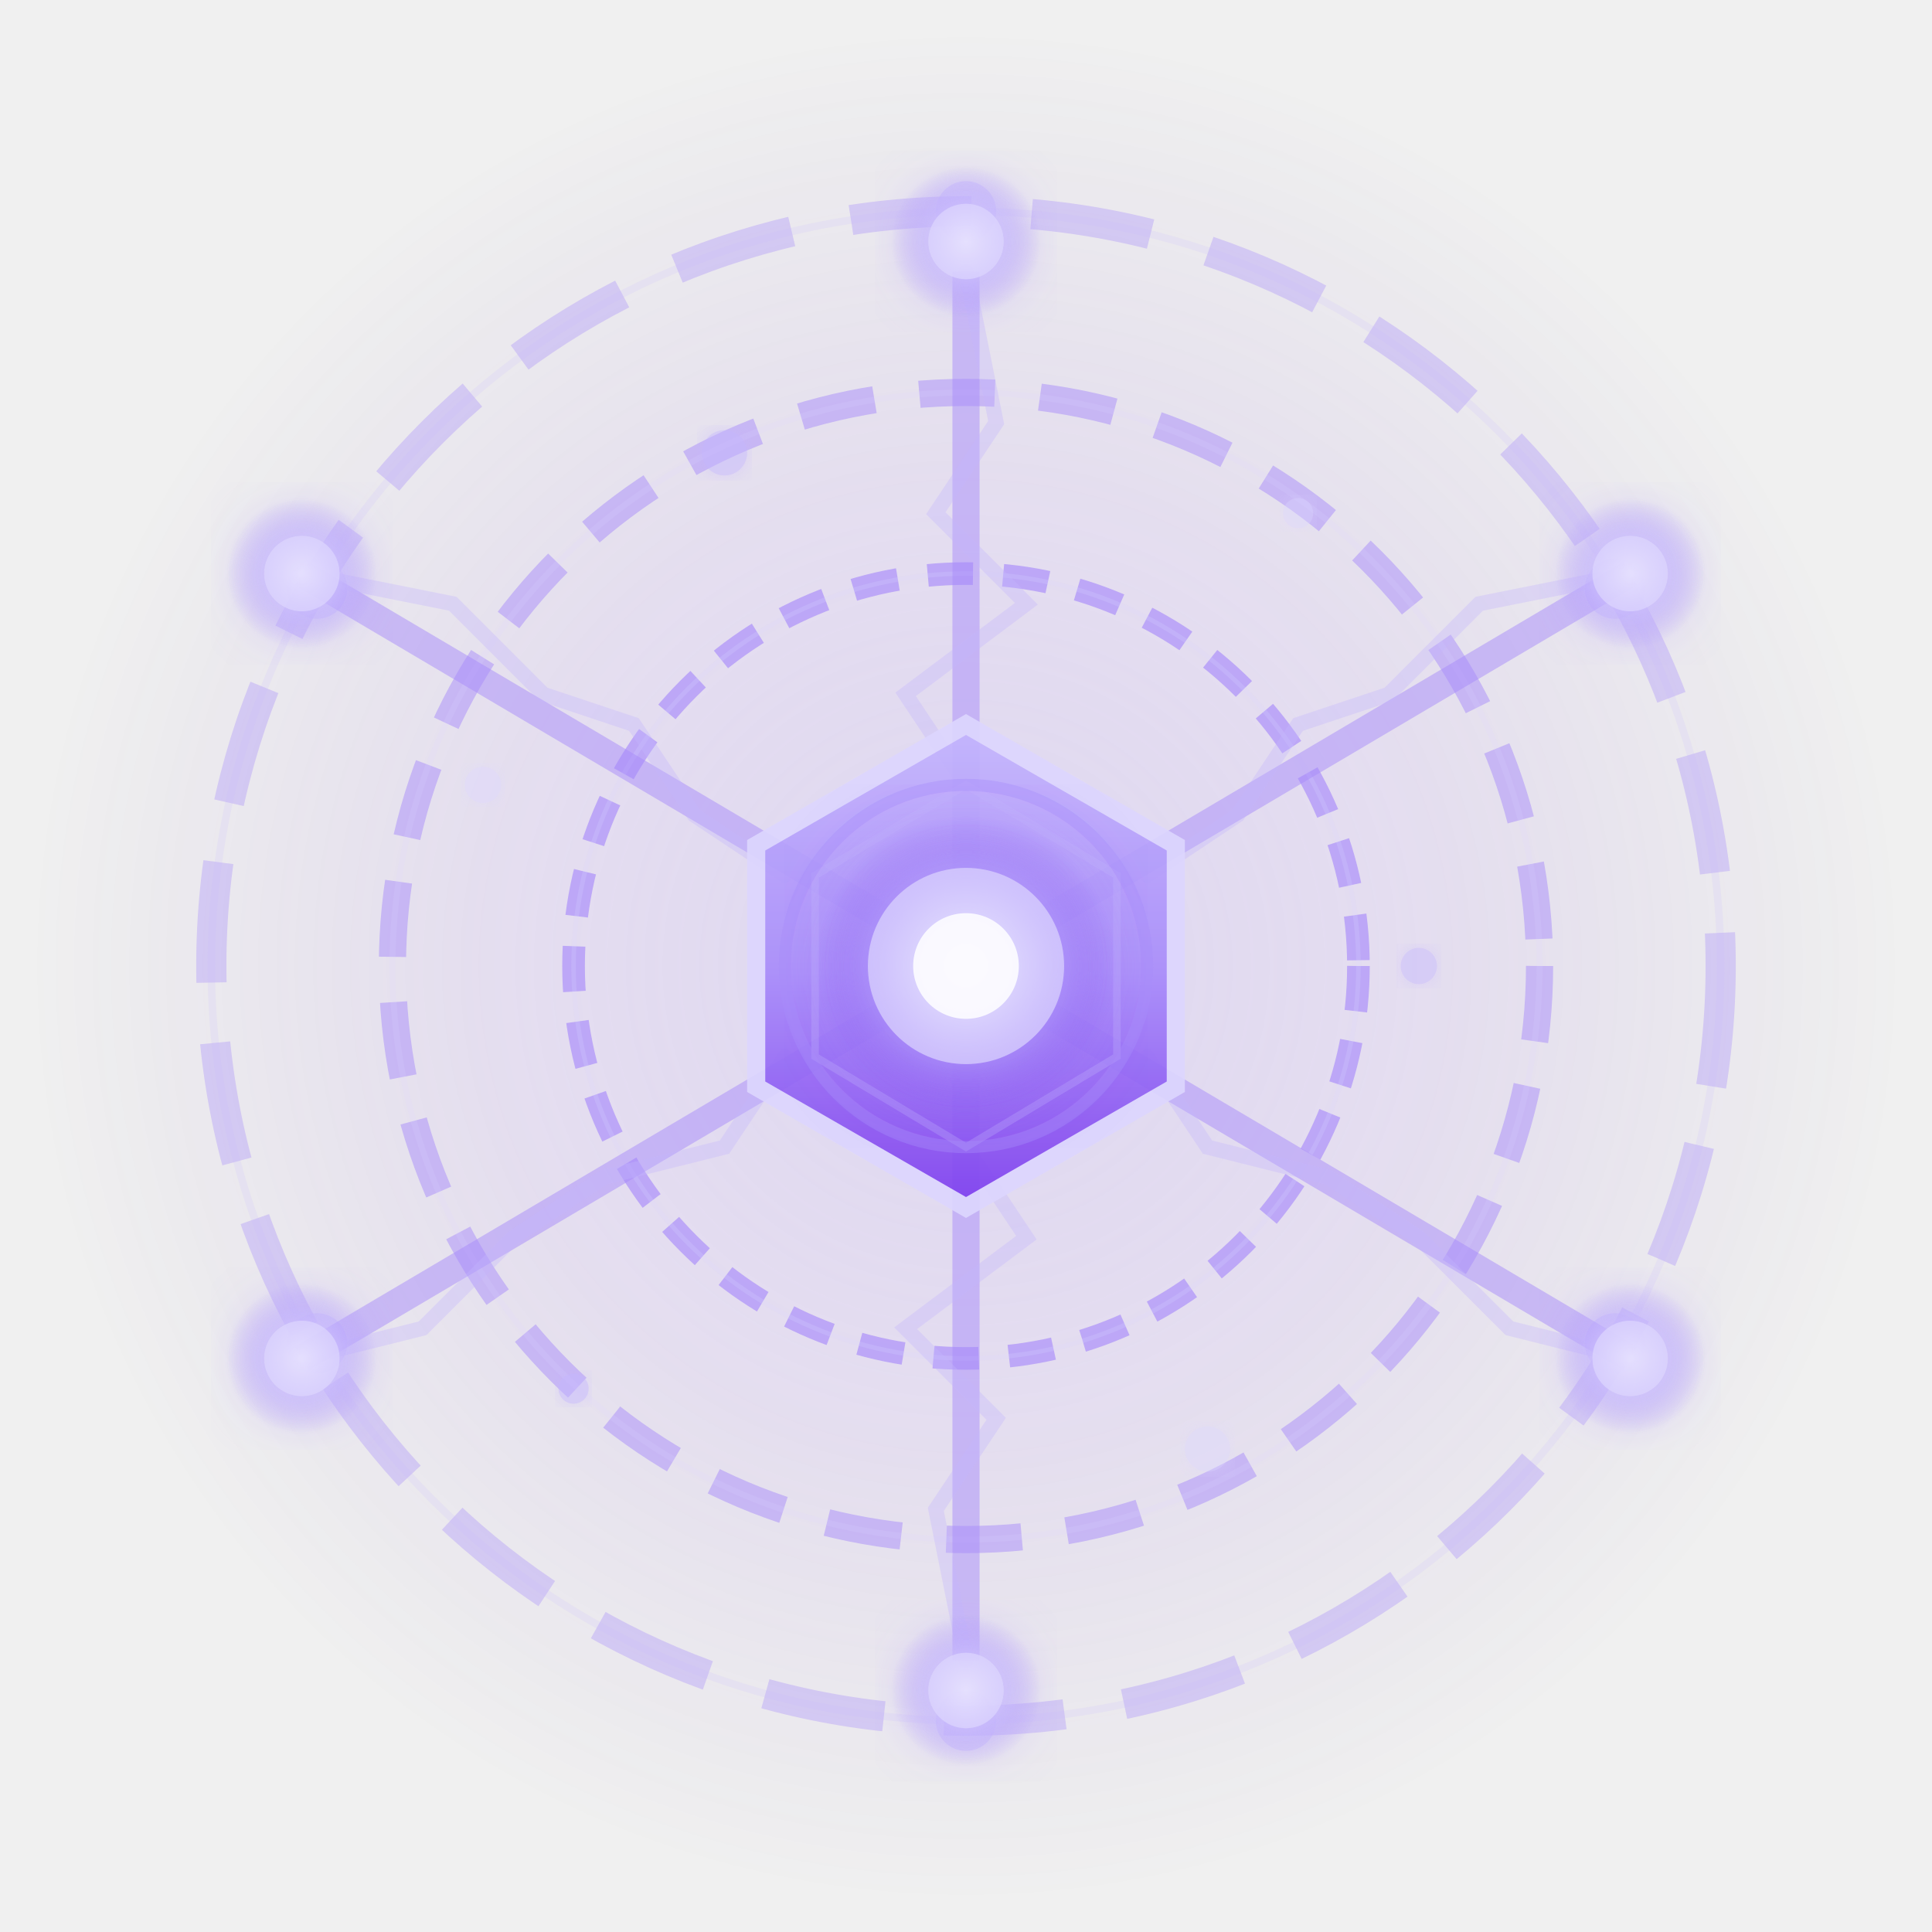
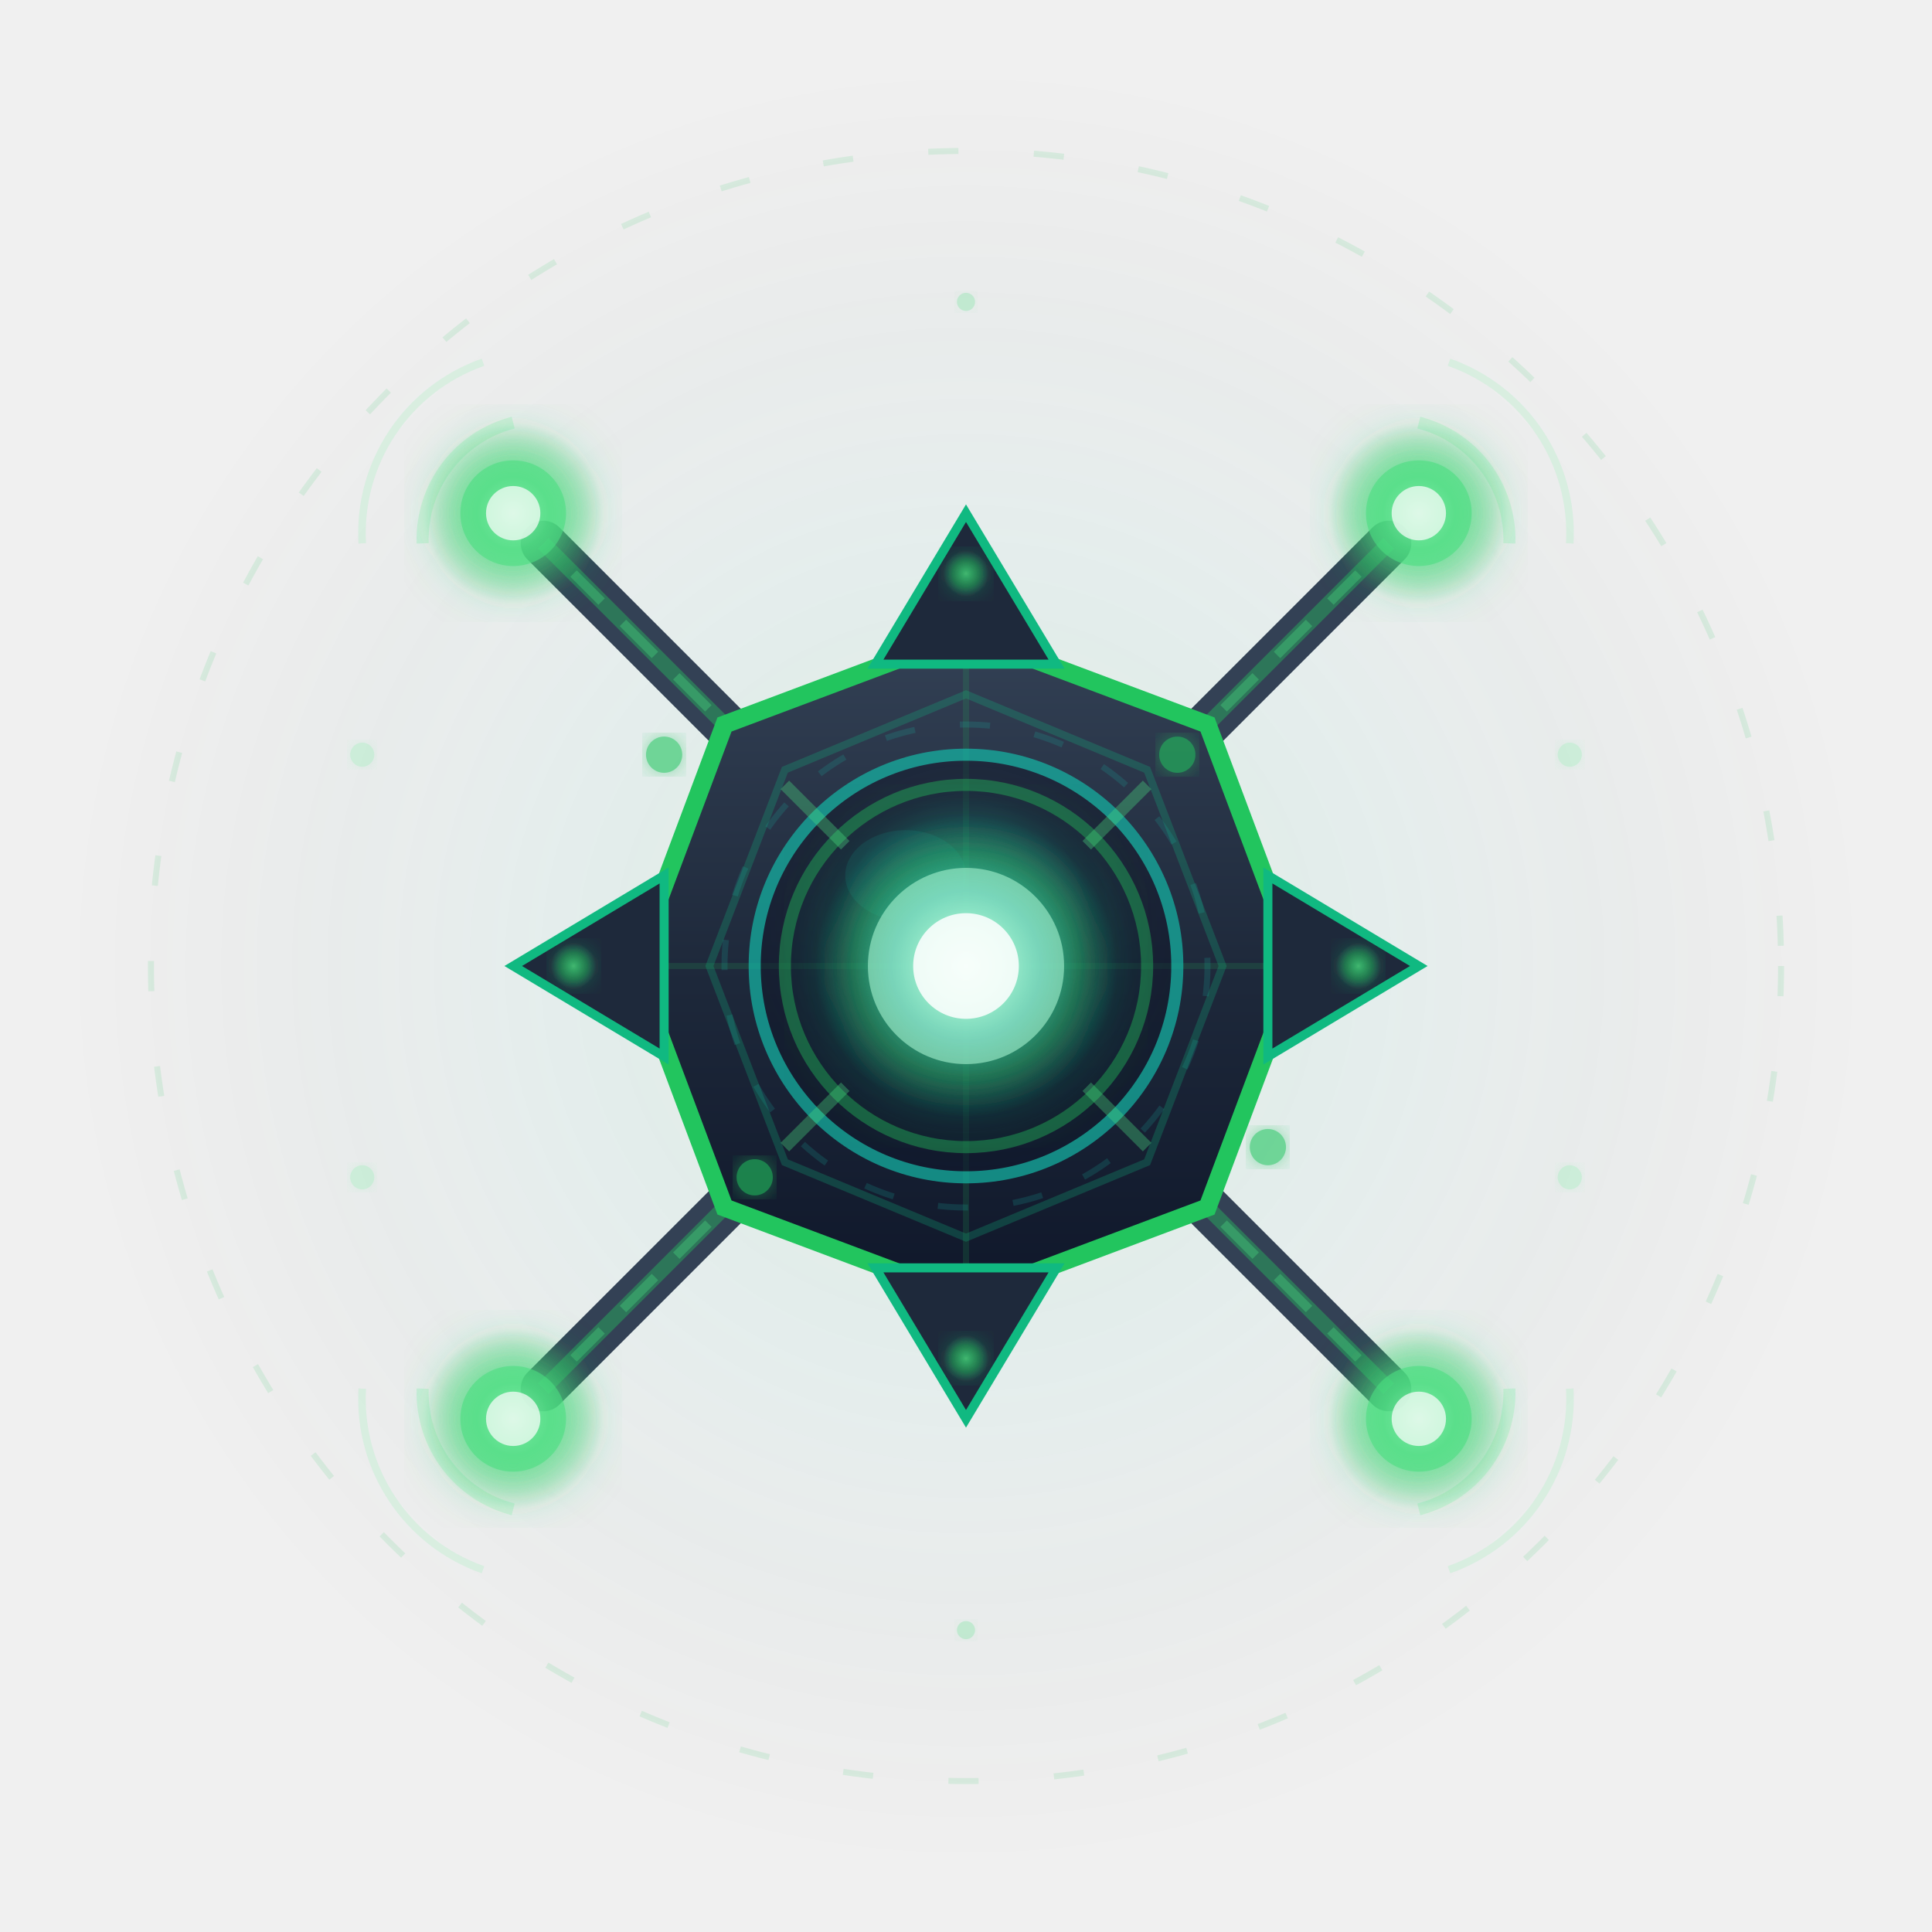
<svg xmlns="http://www.w3.org/2000/svg" viewBox="0 0 128 128">
  <defs>
-     <radialGradient id="chainGlow" cx="50%" cy="50%" r="50%">
-       <stop offset="0%" stop-color="#a78bfa" stop-opacity="0.2" />
-       <stop offset="50%" stop-color="#7c3aed" stop-opacity="0.1" />
-       <stop offset="100%" stop-color="#4c1d95" stop-opacity="0" />
+     <linearGradient id="chBody" x1="0" y1="0" x2="0" y2="1">
+       <stop offset="0%" stop-color="#334155" />
+       <stop offset="50%" stop-color="#1e293b" />
+       <stop offset="100%" stop-color="#0f172a" />
+     </linearGradient>
+     <radialGradient id="chCore" cx="50%" cy="50%" r="50%">
+       <stop offset="0%" stop-color="#ffffff" stop-opacity="0.95" />
+       <stop offset="25%" stop-color="#a7f3d0" stop-opacity="0.85" />
+       <stop offset="50%" stop-color="#14b8a6" stop-opacity="0.6" />
+       <stop offset="75%" stop-color="#22c55e" stop-opacity="0.3" />
+       <stop offset="100%" stop-color="#10b981" stop-opacity="0" />
    </radialGradient>
-     <radialGradient id="chainCore" cx="50%" cy="50%" r="50%">
-       <stop offset="0%" stop-color="#ffffff" stop-opacity="0.9" />
-       <stop offset="30%" stop-color="#ddd6fe" stop-opacity="0.8" />
-       <stop offset="60%" stop-color="#a78bfa" stop-opacity="0.5" />
-       <stop offset="100%" stop-color="#7c3aed" stop-opacity="0" />
+     <radialGradient id="chHalo" cx="50%" cy="50%" r="50%">
+       <stop offset="0%" stop-color="#22c55e" stop-opacity="0.1" />
+       <stop offset="50%" stop-color="#14b8a6" stop-opacity="0.05" />
+       <stop offset="100%" stop-color="transparent" />
    </radialGradient>
-     <radialGradient id="chainNode" cx="50%" cy="50%" r="50%">
-       <stop offset="0%" stop-color="#ffffff" stop-opacity="0.8" />
-       <stop offset="50%" stop-color="#c4b5fd" stop-opacity="0.6" />
-       <stop offset="100%" stop-color="#a78bfa" stop-opacity="0" />
+     <radialGradient id="chNode" cx="50%" cy="50%" r="50%">
+       <stop offset="0%" stop-color="#ffffff" stop-opacity="0.85" />
+       <stop offset="40%" stop-color="#4ade80" stop-opacity="0.6" />
+       <stop offset="100%" stop-color="#22c55e" stop-opacity="0" />
    </radialGradient>
-     <linearGradient id="chainHex" x1="0" y1="0" x2="0" y2="1">
-       <stop offset="0%" stop-color="#c4b5fd" />
-       <stop offset="50%" stop-color="#a78bfa" />
-       <stop offset="100%" stop-color="#7c3aed" />
-     </linearGradient>
-     <filter id="chainGl">
+     <radialGradient id="chDome" cx="50%" cy="40%" r="60%">
+       <stop offset="0%" stop-color="#14b8a6" stop-opacity="0.4" />
+       <stop offset="50%" stop-color="#0f172a" stop-opacity="0.6" />
+       <stop offset="100%" stop-color="#0f172a" stop-opacity="0.85" />
+     </radialGradient>
+     <radialGradient id="chThruster" cx="50%" cy="50%" r="50%">
+       <stop offset="0%" stop-color="#4ade80" stop-opacity="0.7" />
+       <stop offset="60%" stop-color="#22c55e" stop-opacity="0.35" />
+       <stop offset="100%" stop-color="#10b981" stop-opacity="0" />
+     </radialGradient>
+     <filter id="chGl">
      <feGaussianBlur stdDeviation="2.5" result="b" />
      <feMerge>
        <feMergeNode in="b" />
        <feMergeNode in="SourceGraphic" />
      </feMerge>
    </filter>
-     <filter id="chainGls">
+     <filter id="chGls">
      <feGaussianBlur stdDeviation="1.5" result="b" />
      <feMerge>
        <feMergeNode in="b" />
        <feMergeNode in="SourceGraphic" />
      </feMerge>
    </filter>
-     <filter id="chainGlt">
+     <filter id="chGlt">
      <feGaussianBlur stdDeviation="0.8" result="b" />
      <feMerge>
        <feMergeNode in="b" />
        <feMergeNode in="SourceGraphic" />
      </feMerge>
    </filter>
  </defs>
-   <circle cx="64" cy="64" r="62" fill="url(#chainGlow)" />
-   <circle cx="64" cy="64" r="50" fill="none" stroke="#a78bfa" stroke-width="2" stroke-dasharray="8 4" opacity="0.35" />
-   <circle cx="64" cy="64" r="50" fill="none" stroke="#c4b5fd" stroke-width="0.5" opacity="0.15" />
-   <circle cx="64" cy="14" r="2" fill="#c4b5fd" opacity="0.4" />
-   <circle cx="107" cy="39" r="2" fill="#c4b5fd" opacity="0.4" />
-   <circle cx="107" cy="89" r="2" fill="#c4b5fd" opacity="0.4" />
-   <circle cx="64" cy="114" r="2" fill="#c4b5fd" opacity="0.4" />
-   <circle cx="21" cy="89" r="2" fill="#c4b5fd" opacity="0.4" />
-   <circle cx="21" cy="39" r="2" fill="#c4b5fd" opacity="0.4" />
-   <circle cx="64" cy="64" r="38" fill="none" stroke="#a78bfa" stroke-width="1.8" stroke-dasharray="5 3" opacity="0.5" />
-   <circle cx="64" cy="64" r="38" fill="none" stroke="#ddd6fe" stroke-width="0.4" opacity="0.15" />
-   <circle cx="64" cy="64" r="26" fill="none" stroke="#a78bfa" stroke-width="1.5" stroke-dasharray="3 2" opacity="0.65" />
-   <circle cx="64" cy="64" r="26" fill="none" stroke="#ddd6fe" stroke-width="0.3" opacity="0.2" />
-   <line x1="64" y1="64" x2="64" y2="18" stroke="#a78bfa" stroke-width="1.8" opacity="0.5" />
-   <path d="M64,52 L60,46 L68,40 L62,34 L66,28 L64,18" fill="none" stroke="#c4b5fd" stroke-width="1" opacity="0.35" stroke-linecap="round" />
-   <line x1="64" y1="64" x2="108" y2="38" stroke="#a78bfa" stroke-width="1.8" opacity="0.5" />
-   <path d="M76,58 L82,54 L86,48 L92,46 L98,40 L108,38" fill="none" stroke="#c4b5fd" stroke-width="1" opacity="0.35" stroke-linecap="round" />
-   <line x1="64" y1="64" x2="108" y2="90" stroke="#a78bfa" stroke-width="1.8" opacity="0.5" />
-   <path d="M76,70 L80,76 L88,78 L94,82 L100,88 L108,90" fill="none" stroke="#c4b5fd" stroke-width="1" opacity="0.35" stroke-linecap="round" />
-   <line x1="64" y1="64" x2="64" y2="110" stroke="#a78bfa" stroke-width="1.8" opacity="0.5" />
-   <path d="M64,76 L68,82 L60,88 L66,94 L62,100 L64,110" fill="none" stroke="#c4b5fd" stroke-width="1" opacity="0.35" stroke-linecap="round" />
-   <line x1="64" y1="64" x2="20" y2="90" stroke="#a78bfa" stroke-width="1.8" opacity="0.5" />
-   <path d="M52,70 L48,76 L40,78 L34,82 L28,88 L20,90" fill="none" stroke="#c4b5fd" stroke-width="1" opacity="0.35" stroke-linecap="round" />
-   <line x1="64" y1="64" x2="20" y2="38" stroke="#a78bfa" stroke-width="1.8" opacity="0.5" />
-   <path d="M52,58 L46,54 L42,48 L36,46 L30,40 L20,38" fill="none" stroke="#c4b5fd" stroke-width="1" opacity="0.35" stroke-linecap="round" />
-   <circle cx="64" cy="16" r="5" fill="url(#chainNode)" filter="url(#chainGls)" />
-   <circle cx="108" cy="38" r="5" fill="url(#chainNode)" filter="url(#chainGls)" />
-   <circle cx="108" cy="90" r="5" fill="url(#chainNode)" filter="url(#chainGls)" />
-   <circle cx="64" cy="112" r="5" fill="url(#chainNode)" filter="url(#chainGls)" />
-   <circle cx="20" cy="90" r="5" fill="url(#chainNode)" filter="url(#chainGls)" />
-   <circle cx="20" cy="38" r="5" fill="url(#chainNode)" filter="url(#chainGls)" />
-   <circle cx="64" cy="16" r="2.5" fill="#ddd6fe" opacity="0.7" />
-   <circle cx="108" cy="38" r="2.5" fill="#ddd6fe" opacity="0.7" />
-   <circle cx="108" cy="90" r="2.5" fill="#ddd6fe" opacity="0.7" />
-   <circle cx="64" cy="112" r="2.5" fill="#ddd6fe" opacity="0.7" />
-   <circle cx="20" cy="90" r="2.5" fill="#ddd6fe" opacity="0.7" />
-   <circle cx="20" cy="38" r="2.5" fill="#ddd6fe" opacity="0.7" />
-   <polygon points="64,48 77.9,56 77.9,72 64,80 50.1,72 50.1,56" fill="url(#chainHex)" stroke="#ddd6fe" stroke-width="1.2" opacity="0.9" />
-   <polygon points="64,52 74,58 74,70 64,76 54,70 54,58" fill="none" stroke="#c4b5fd" stroke-width="0.5" opacity="0.3" />
-   <circle cx="64" cy="64" r="10" fill="url(#chainCore)" filter="url(#chainGl)" />
-   <circle cx="64" cy="64" r="6.5" fill="#ddd6fe" opacity="0.7" />
+   <circle cx="64" cy="64" r="60" fill="url(#chHalo)" />
+   <circle cx="64" cy="64" r="54" fill="none" stroke="#22c55e" stroke-width="0.4" opacity="0.12" stroke-dasharray="2 5" />
+   <path d="M94,28 A8,8 0 0,1 100,36" fill="none" stroke="#86efac" stroke-width="0.8" opacity="0.3" />
+   <path d="M96,24 A12,12 0 0,1 104,36" fill="none" stroke="#86efac" stroke-width="0.5" opacity="0.2" />
+   <path d="M100,92 A8,8 0 0,1 94,100" fill="none" stroke="#86efac" stroke-width="0.8" opacity="0.3" />
+   <path d="M104,92 A12,12 0 0,1 96,104" fill="none" stroke="#86efac" stroke-width="0.5" opacity="0.2" />
+   <path d="M34,100 A8,8 0 0,1 28,92" fill="none" stroke="#86efac" stroke-width="0.8" opacity="0.3" />
+   <path d="M32,104 A12,12 0 0,1 24,92" fill="none" stroke="#86efac" stroke-width="0.5" opacity="0.2" />
+   <path d="M28,36 A8,8 0 0,1 34,28" fill="none" stroke="#86efac" stroke-width="0.8" opacity="0.3" />
+   <path d="M24,36 A12,12 0 0,1 32,24" fill="none" stroke="#86efac" stroke-width="0.5" opacity="0.2" />
+   <line x1="76" y1="52" x2="92" y2="36" stroke="#334155" stroke-width="3" stroke-linecap="round" />
+   <line x1="76" y1="52" x2="92" y2="36" stroke="#22c55e" stroke-width="1" opacity="0.4" />
+   <line x1="76" y1="76" x2="92" y2="92" stroke="#334155" stroke-width="3" stroke-linecap="round" />
+   <line x1="76" y1="76" x2="92" y2="92" stroke="#22c55e" stroke-width="1" opacity="0.4" />
+   <line x1="52" y1="76" x2="36" y2="92" stroke="#334155" stroke-width="3" stroke-linecap="round" />
+   <line x1="52" y1="76" x2="36" y2="92" stroke="#22c55e" stroke-width="1" opacity="0.4" />
+   <line x1="52" y1="52" x2="36" y2="36" stroke="#334155" stroke-width="3" stroke-linecap="round" />
+   <line x1="52" y1="52" x2="36" y2="36" stroke="#22c55e" stroke-width="1" opacity="0.4" />
+   <line x1="74" y1="54" x2="90" y2="38" stroke="#4ade80" stroke-width="0.6" opacity="0.35" stroke-dasharray="3 2" />
+   <line x1="74" y1="74" x2="90" y2="90" stroke="#4ade80" stroke-width="0.6" opacity="0.35" stroke-dasharray="3 2" />
+   <line x1="54" y1="74" x2="38" y2="90" stroke="#4ade80" stroke-width="0.6" opacity="0.35" stroke-dasharray="3 2" />
+   <line x1="54" y1="54" x2="38" y2="38" stroke="#4ade80" stroke-width="0.6" opacity="0.35" stroke-dasharray="3 2" />
+   <circle cx="94" cy="34" r="6" fill="url(#chNode)" filter="url(#chGls)" />
+   <circle cx="94" cy="34" r="3.5" fill="#4ade80" opacity="0.6" />
+   <circle cx="94" cy="34" r="1.8" fill="#ffffff" opacity="0.7" />
+   <circle cx="94" cy="94" r="6" fill="url(#chNode)" filter="url(#chGls)" />
+   <circle cx="94" cy="94" r="3.5" fill="#4ade80" opacity="0.6" />
+   <circle cx="94" cy="94" r="1.8" fill="#ffffff" opacity="0.7" />
+   <circle cx="34" cy="94" r="6" fill="url(#chNode)" filter="url(#chGls)" />
+   <circle cx="34" cy="94" r="3.5" fill="#4ade80" opacity="0.6" />
+   <circle cx="34" cy="94" r="1.8" fill="#ffffff" opacity="0.7" />
+   <circle cx="34" cy="34" r="6" fill="url(#chNode)" filter="url(#chGls)" />
+   <circle cx="34" cy="34" r="3.5" fill="#4ade80" opacity="0.6" />
+   <circle cx="34" cy="34" r="1.8" fill="#ffffff" opacity="0.7" />
+   <polygon points="64,42 80,48 86,64 80,80 64,86 48,80 42,64 48,48" fill="url(#chBody)" stroke="#22c55e" stroke-width="1.2" />
+   <polygon points="64,46 76,51 81,64 76,77 64,82 52,77 47,64 52,51" fill="none" stroke="#10b981" stroke-width="0.5" opacity="0.25" />
+   <line x1="64" y1="42" x2="64" y2="86" stroke="#22c55e" stroke-width="0.4" opacity="0.15" />
+   <line x1="42" y1="64" x2="86" y2="64" stroke="#22c55e" stroke-width="0.4" opacity="0.15" />
+   <polygon points="58,44 64,34 70,44" fill="#1e293b" stroke="#10b981" stroke-width="0.6" />
+   <circle cx="64" cy="38" r="1.5" fill="url(#chThruster)" filter="url(#chGlt)" />
+   <polygon points="84,58 94,64 84,70" fill="#1e293b" stroke="#10b981" stroke-width="0.6" />
+   <circle cx="90" cy="64" r="1.5" fill="url(#chThruster)" filter="url(#chGlt)" />
+   <polygon points="58,84 64,94 70,84" fill="#1e293b" stroke="#10b981" stroke-width="0.6" />
+   <circle cx="64" cy="90" r="1.5" fill="url(#chThruster)" filter="url(#chGlt)" />
+   <polygon points="44,58 34,64 44,70" fill="#1e293b" stroke="#10b981" stroke-width="0.6" />
+   <circle cx="38" cy="64" r="1.5" fill="url(#chThruster)" filter="url(#chGlt)" />
+   <circle cx="64" cy="64" r="14" fill="url(#chDome)" stroke="#14b8a6" stroke-width="0.8" opacity="0.7" />
+   <ellipse cx="60" cy="58" rx="4" ry="3" fill="#14b8a6" opacity="0.12" />
+   <circle cx="64" cy="64" r="10" fill="url(#chCore)" filter="url(#chGl)" />
+   <circle cx="64" cy="64" r="6.5" fill="#a7f3d0" opacity="0.6" />
  <circle cx="64" cy="64" r="3.5" fill="#ffffff" opacity="0.85" />
-   <circle cx="64" cy="64" r="12" fill="none" stroke="#a78bfa" stroke-width="0.8" opacity="0.4" />
-   <circle cx="48" cy="30" r="1.5" fill="#c4b5fd" opacity="0.5" filter="url(#chainGlt)" />
-   <circle cx="86" cy="34" r="1" fill="#ddd6fe" opacity="0.4" filter="url(#chainGlt)" />
-   <circle cx="94" cy="64" r="1.2" fill="#c4b5fd" opacity="0.45" filter="url(#chainGlt)" />
-   <circle cx="80" cy="96" r="1.5" fill="#ddd6fe" opacity="0.4" filter="url(#chainGlt)" />
-   <circle cx="38" cy="92" r="1" fill="#c4b5fd" opacity="0.5" filter="url(#chainGlt)" />
-   <circle cx="32" cy="52" r="1.2" fill="#ddd6fe" opacity="0.45" filter="url(#chainGlt)" />
+   <circle cx="64" cy="64" r="12" fill="none" stroke="#22c55e" stroke-width="0.8" opacity="0.4" />
+   <circle cx="64" cy="64" r="16" fill="none" stroke="#14b8a6" stroke-width="0.4" opacity="0.18" stroke-dasharray="2 3" />
+   <line x1="72" y1="56" x2="76" y2="52" stroke="#4ade80" stroke-width="0.8" opacity="0.35" />
+   <line x1="72" y1="72" x2="76" y2="76" stroke="#4ade80" stroke-width="0.8" opacity="0.35" />
+   <line x1="56" y1="72" x2="52" y2="76" stroke="#4ade80" stroke-width="0.8" opacity="0.35" />
+   <line x1="56" y1="56" x2="52" y2="52" stroke="#4ade80" stroke-width="0.8" opacity="0.35" />
+   <circle cx="78" cy="50" r="1.2" fill="#22c55e" opacity="0.6" filter="url(#chGlt)" />
+   <circle cx="84" cy="76" r="1.2" fill="#22c55e" opacity="0.6" filter="url(#chGlt)" />
+   <circle cx="50" cy="78" r="1.2" fill="#22c55e" opacity="0.6" filter="url(#chGlt)" />
+   <circle cx="44" cy="50" r="1.2" fill="#22c55e" opacity="0.6" filter="url(#chGlt)" />
+   <circle cx="104" cy="50" r="0.8" fill="#86efac" opacity="0.3" filter="url(#chGlt)" />
+   <circle cx="24" cy="50" r="0.8" fill="#86efac" opacity="0.3" filter="url(#chGlt)" />
+   <circle cx="104" cy="78" r="0.8" fill="#86efac" opacity="0.3" filter="url(#chGlt)" />
+   <circle cx="24" cy="78" r="0.8" fill="#86efac" opacity="0.3" filter="url(#chGlt)" />
+   <circle cx="64" cy="20" r="0.6" fill="#4ade80" opacity="0.25" filter="url(#chGlt)" />
+   <circle cx="64" cy="108" r="0.6" fill="#4ade80" opacity="0.25" filter="url(#chGlt)" />
</svg>
